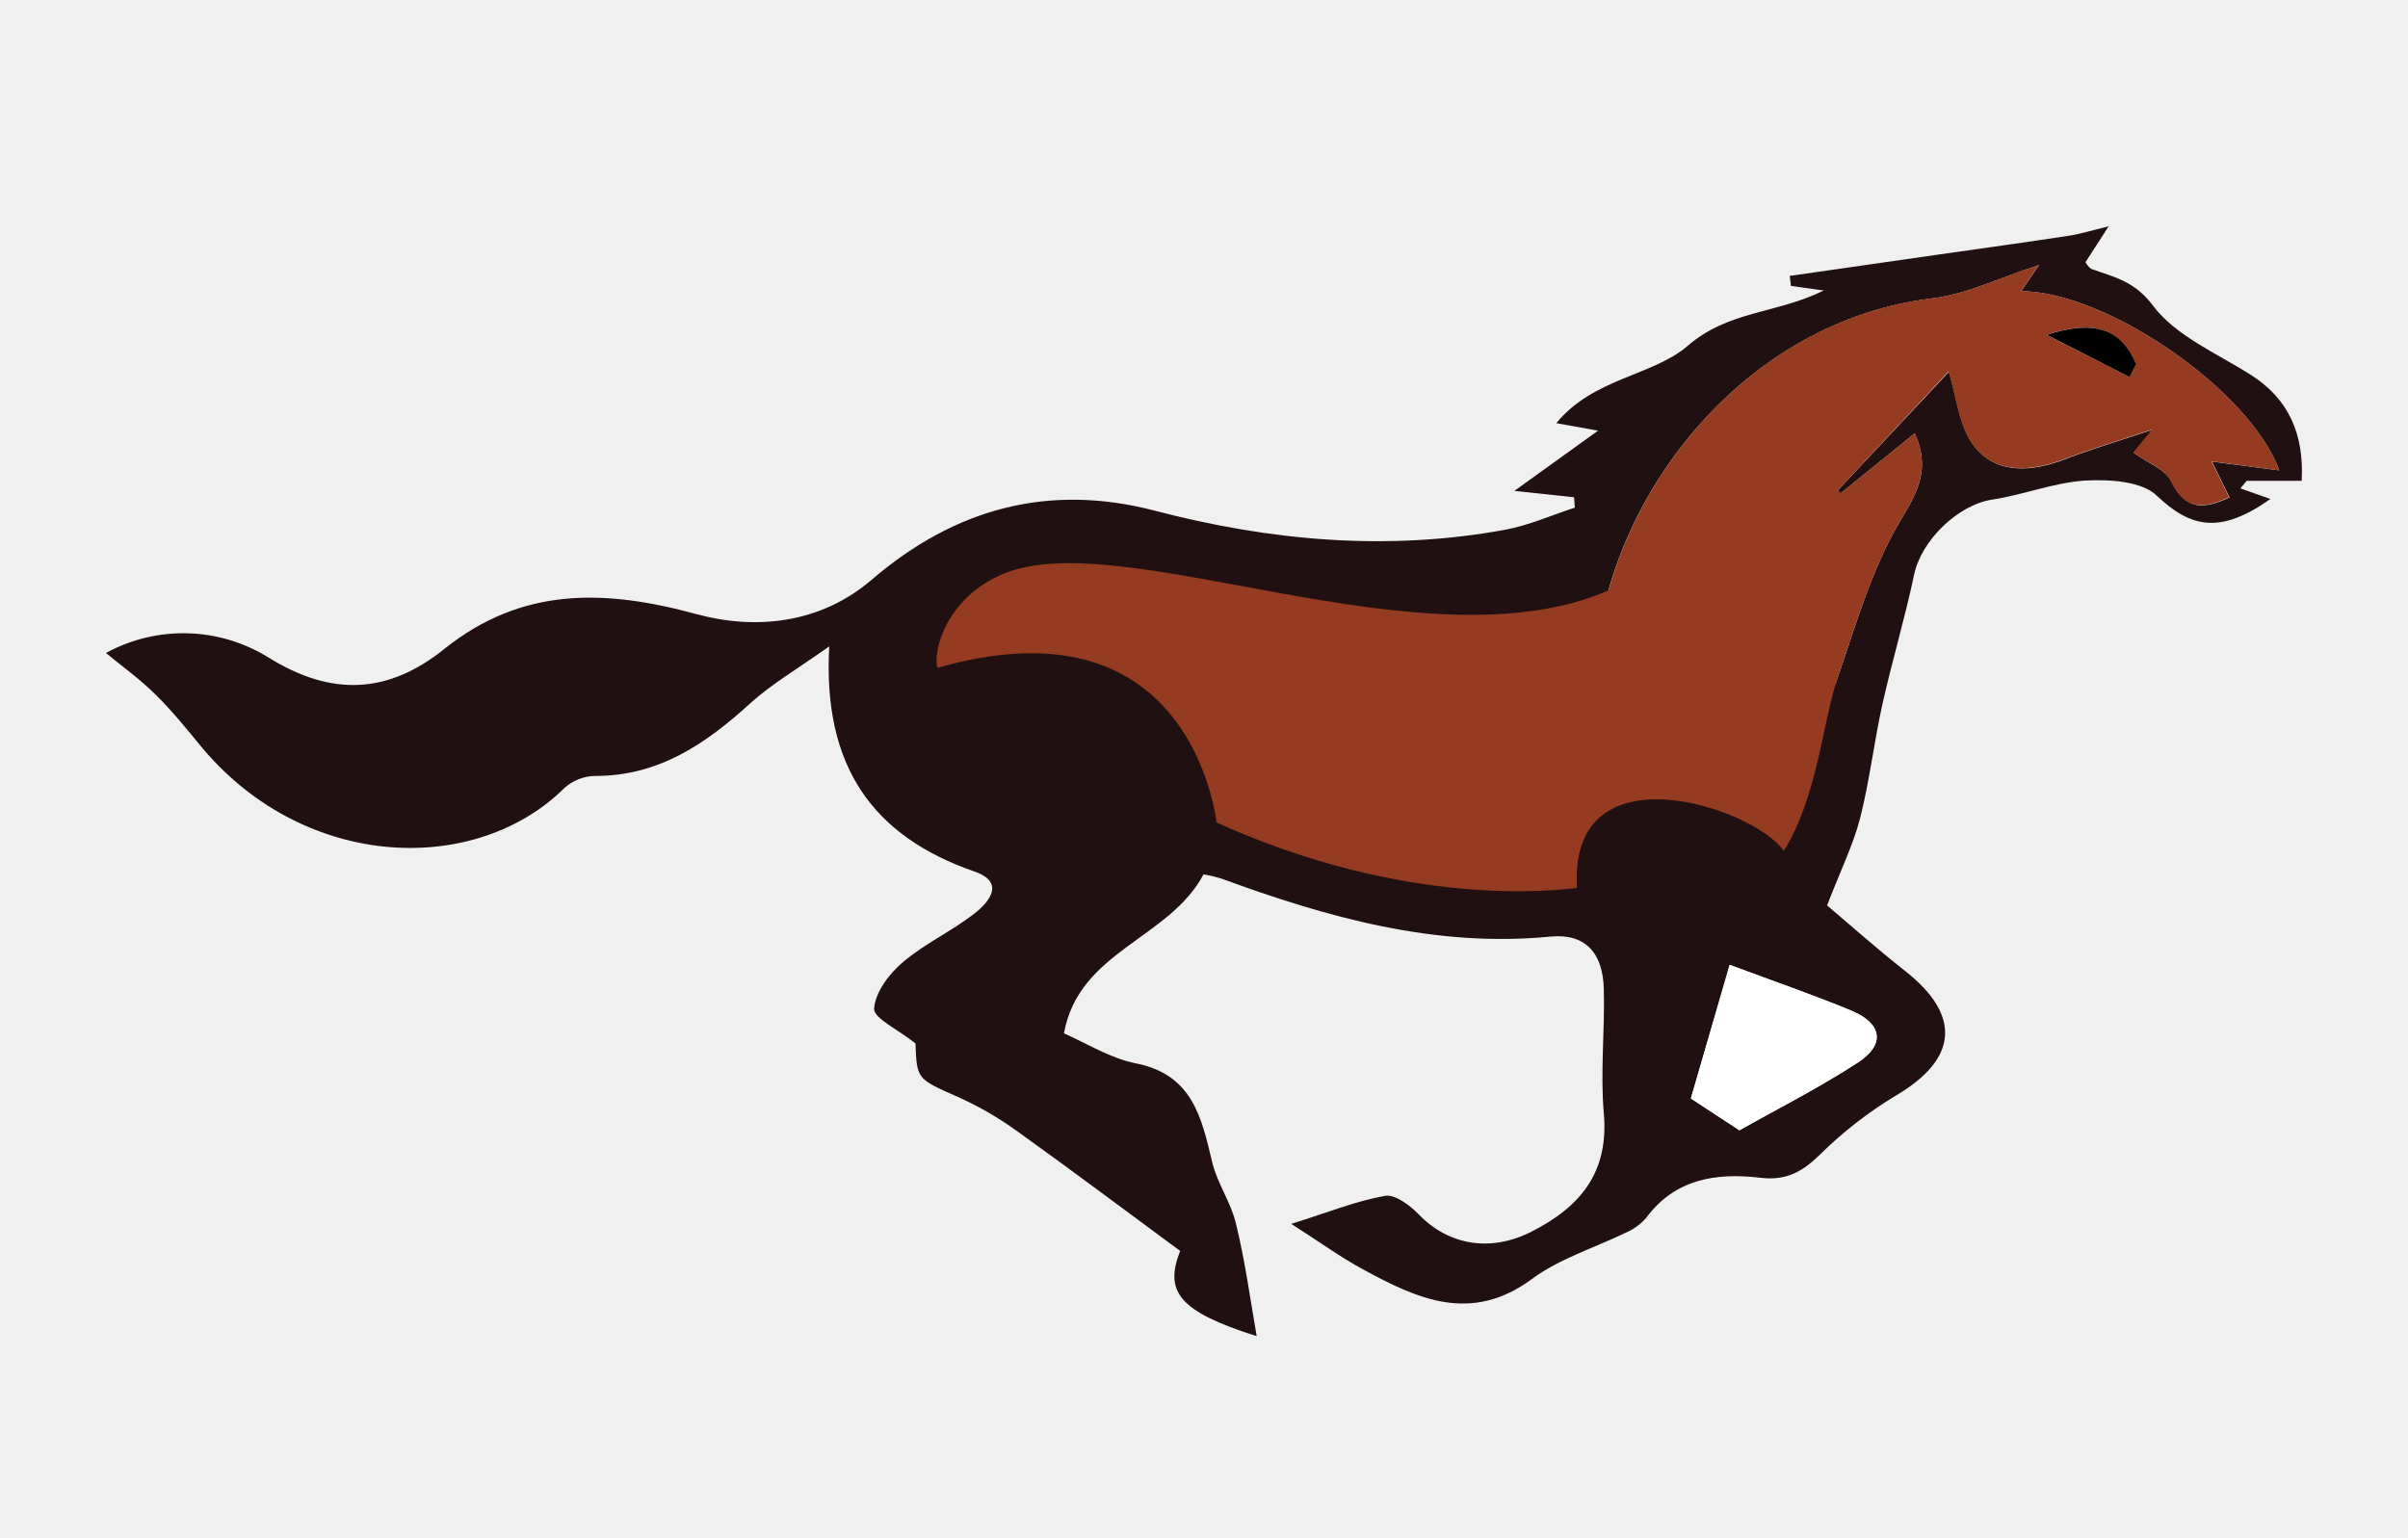
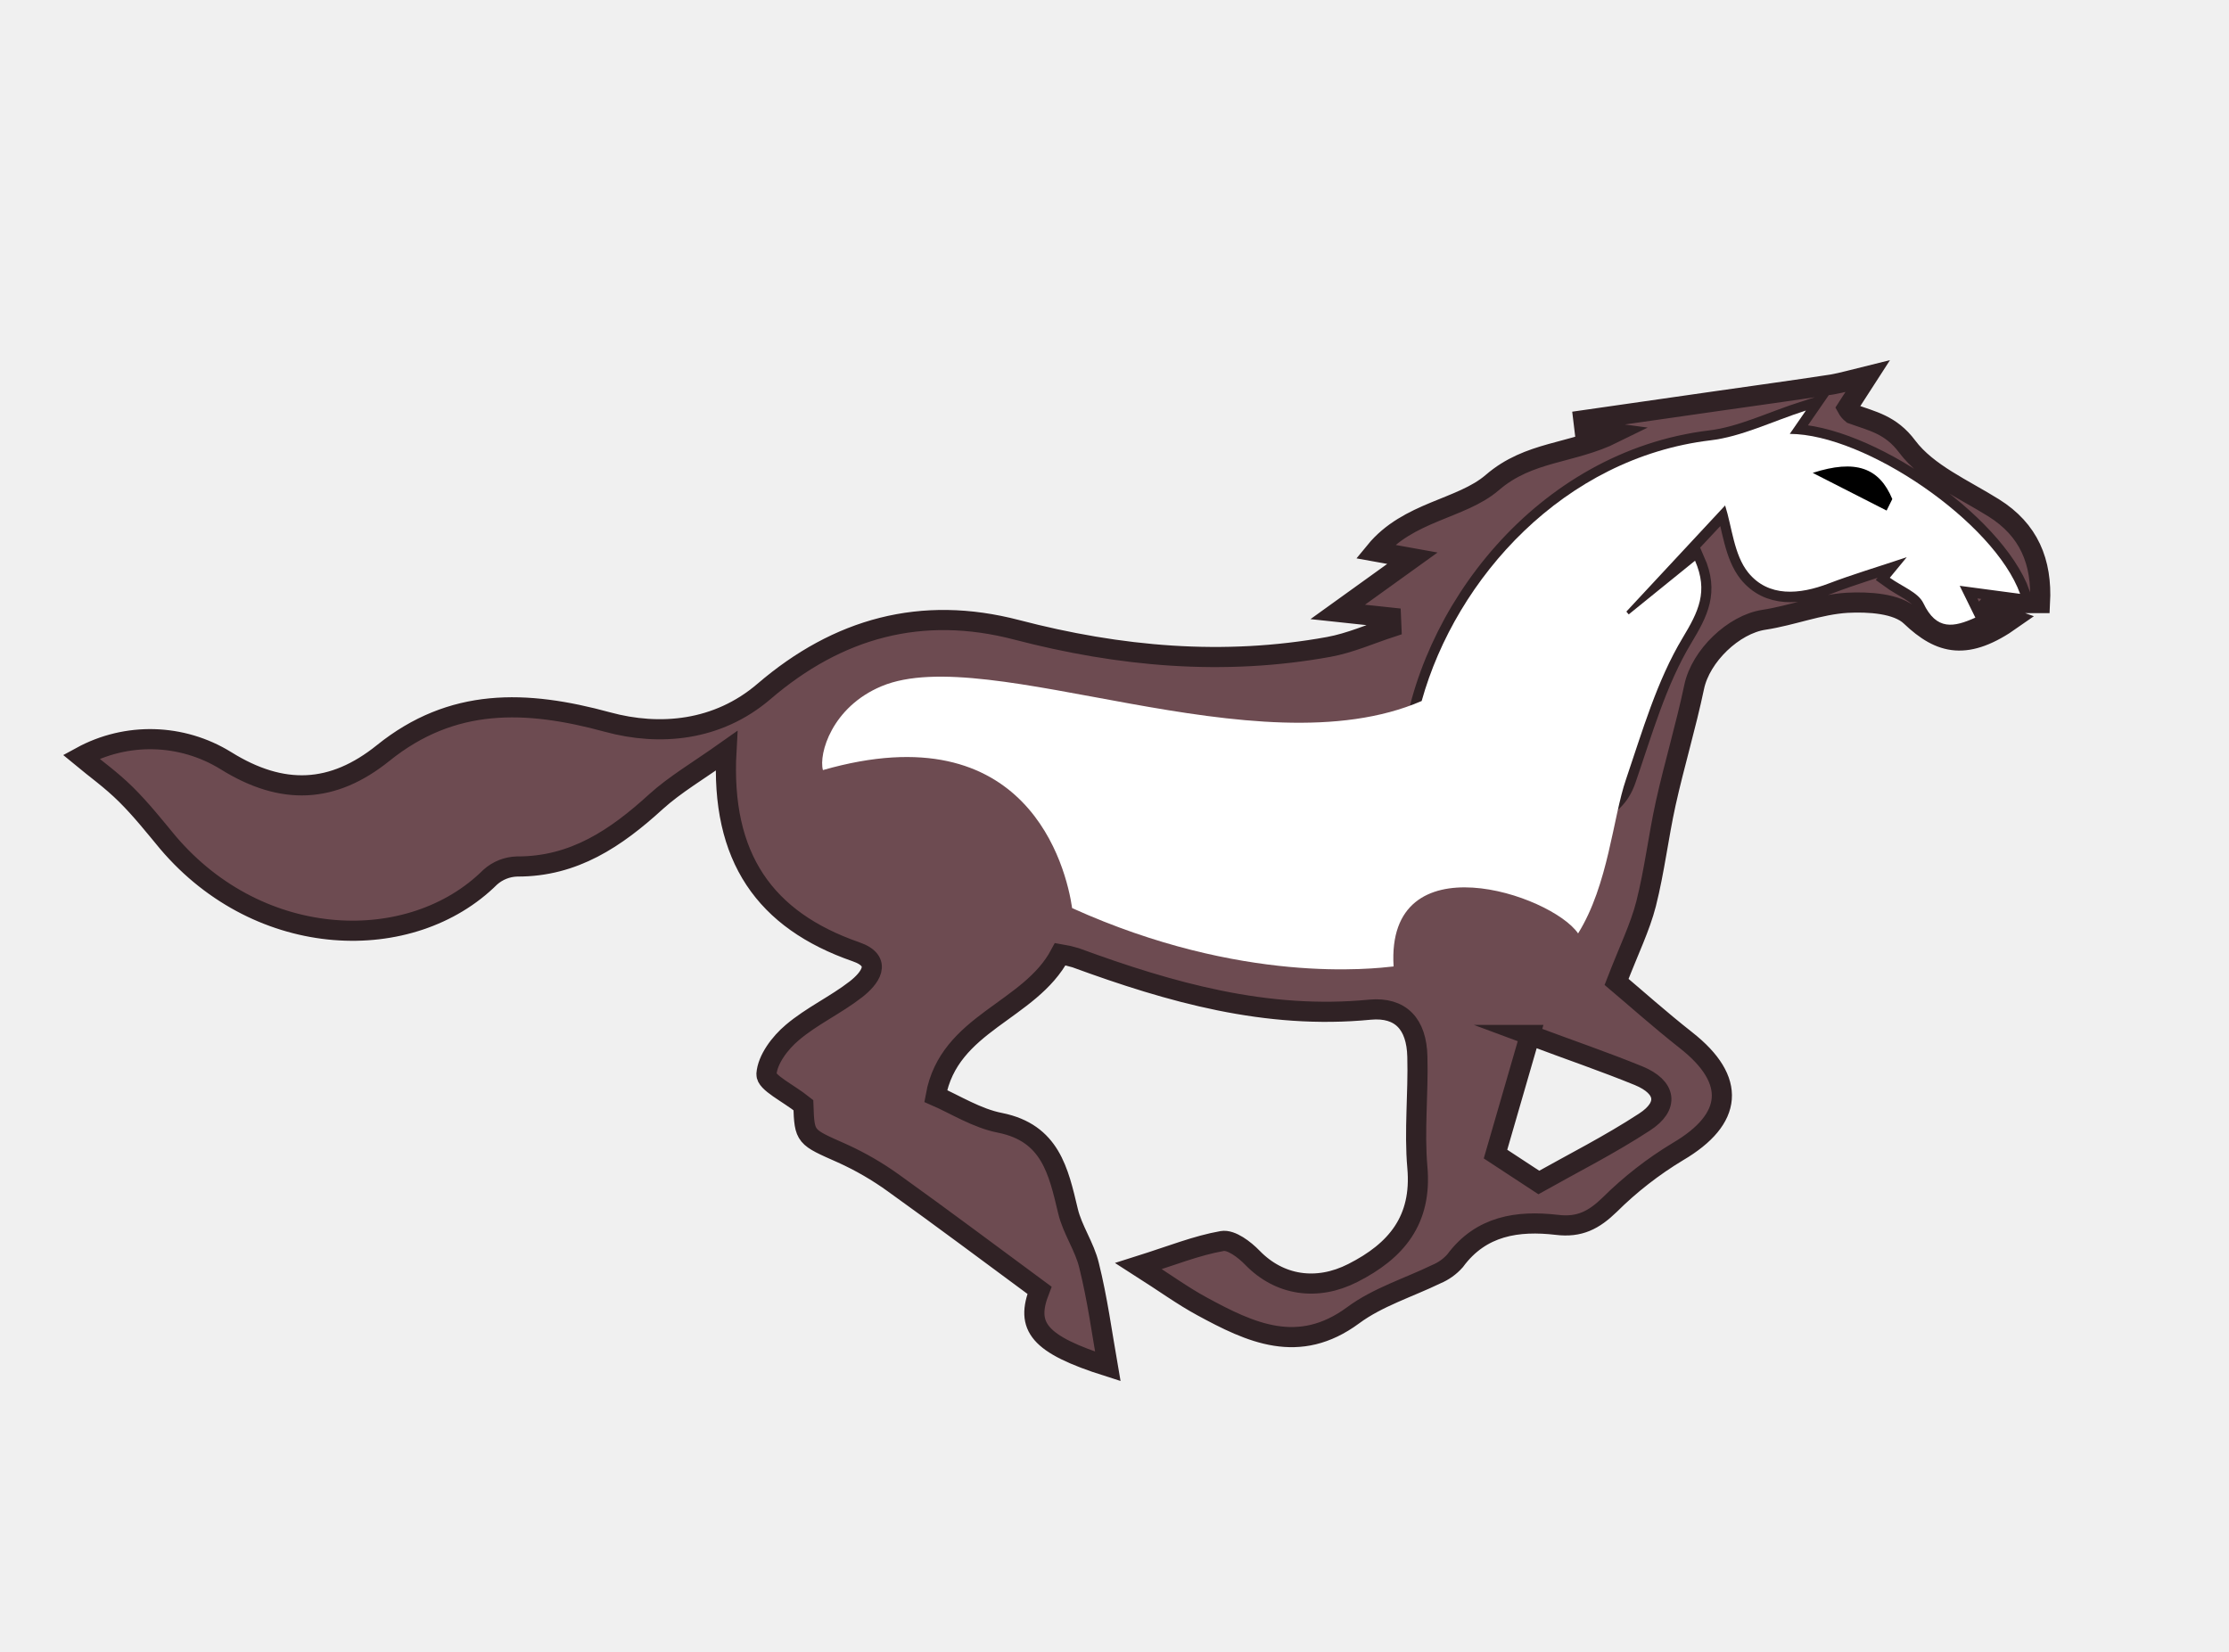
- <svg xmlns="http://www.w3.org/2000/svg" id="Layer_1" data-name="Layer 1" viewBox="0 0 320 204.31">
+ <svg xmlns="http://www.w3.org/2000/svg" id="Layer_1" data-name="Layer 1" viewBox="0 0 332 246.04">
  <defs>
-     <style>.cls-1{fill:#201011;}.cls-2{fill:#943b21;}.cls-3{fill:#fff;}</style>
+     <style>.cls-1{fill:#6d4b51;stroke:#302225;stroke-miterlimit:10;stroke-width:3px;}.cls-2{fill:#fff;}</style>
  </defs>
-   <path class="cls-1" d="M167,177.59c-10.43-3.31-12.27-5.94-10.17-11.33-7.22-5.33-14.39-10.7-21.67-15.92a44.3,44.3,0,0,0-7.74-4.49c-5.54-2.46-5.59-2.34-5.76-7.17-2.33-1.86-5.59-3.36-5.5-4.63,0.15-2.17,2-4.63,3.84-6.18,2.89-2.46,6.47-4.1,9.48-6.44,2-1.56,4.15-4.17,0-5.6-13.52-4.7-20.17-14-19.28-29.92-4.24,3-7.66,5-10.49,7.56-5.94,5.42-12.22,9.7-20.69,9.66a6.24,6.24,0,0,0-4,1.59c-11.73,11.65-34.23,11.05-48-5.15-2-2.41-4-4.93-6.24-7.15s-4.53-3.83-6.7-5.63a21.46,21.46,0,0,1,21.57.58c8.43,5.25,15.94,4.88,23.42-1.14C69.38,78,80.33,78.29,92.54,81.62c7.75,2.11,16.39,1.36,23.3-4.57,11-9.43,23.45-12.88,37.64-9.17,15.32,4,30.81,5.4,46.49,2.54,3.18-.58,6.21-1.94,9.31-2.95l-0.1-1.38-7.93-.85,11.12-8-5.55-1c4.91-6,12.84-6.29,17.45-10.27,5.48-4.73,11.81-4.25,18.09-7.36L238,38l-0.16-1.33,19.51-2.8c5.85-.84,11.7-1.64,17.54-2.53,1.56-.24,3.09-0.72,5.33-1.26l-3.08,4.77a2.89,2.89,0,0,0,.74.88c3,1.09,5.76,1.59,8.21,4.87,3,4,8.4,6.32,12.9,9.14,5.21,3.27,7.21,8,6.88,14.17h-7.31l-0.84,1,4,1.41c-6.72,4.74-10.64,3.81-15.11-.45-2-1.92-6.29-2.17-9.47-2-4.16.25-8.22,1.9-12.38,2.53-4.53.68-9.43,5.38-10.4,10-1.22,5.81-2.94,11.51-4.23,17.31-1.1,5-1.67,10-2.93,15-0.9,3.51-2.54,6.82-4.4,11.63,2.66,2.24,6.41,5.59,10.36,8.7,7.56,5.94,7,11.74-1.21,16.57a53.93,53.93,0,0,0-10.17,7.92c-2.35,2.28-4.49,3.42-7.88,3-5.78-.67-11.28.1-15.15,5.35a7.67,7.67,0,0,1-2.8,2c-4.13,2-8.74,3.42-12.37,6.11-8.12,6-15.28,2.62-22.53-1.32-2.86-1.55-5.5-3.48-9.45-6,5-1.58,8.68-3.07,12.47-3.73,1.34-.23,3.32,1.28,4.5,2.5,4,4.12,9.57,5,14.95,2.26,6.49-3.29,10.31-7.88,9.61-15.74-0.48-5.45.15-11,0-16.48-0.11-4.85-2.46-7.43-7.07-7-15.38,1.5-29.69-2.55-43.84-7.74a17.91,17.91,0,0,0-2.28-.53c-4.56,8.6-16.57,10.16-18.55,21.13,2.92,1.27,6.13,3.33,9.61,4,7.47,1.51,8.67,7.17,10.09,13.13,0.66,2.79,2.48,5.31,3.14,8.1C165.45,167.51,166.13,172.58,167,177.59ZM302.89,62.52c-3.92-10.71-23-23.78-34.31-23.82l2.4-3.48c-5.14,1.65-9.57,3.88-14.21,4.44-24.92,3-42.36,25.83-44.55,46.71-1,9.14,2,14.82,10.11,19.11,2.94,1.56,3.85-2.35,6.73-.7,3.77,2.16,5.42-1.14,6.75-5,1.93-5.63,6.42-4,8.36-9.6,2.47-7.17,4.58-14.68,8.44-21.09,2.36-3.92,3.89-6.87,1.85-11.5l-9.88,8-0.35-.42L259,49.41c1,3.21,1.31,7.33,3.44,10,3,3.69,7.63,3.3,12,1.62,3.54-1.36,7.19-2.44,11.61-3.91l-2.5,3.06c1.82,1.33,4.19,2.18,5,3.79,2,4.09,4.52,3.6,7.74,2.15l-2.34-4.77Zm-73,65.71L224.7,146l6.45,4.23c5-2.81,10.55-5.61,15.74-9,3.69-2.39,3.24-5.2-.87-6.9C241,132.23,235.79,130.45,229.84,128.23Z" />
-   <path class="cls-2" d="M302.89,62.52l-9-1.2,2.34,4.77c-3.22,1.45-5.79,1.95-7.74-2.15-0.77-1.61-3.14-2.46-5-3.79l2.5-3.06c-4.42,1.48-8.07,2.56-11.61,3.91-4.38,1.68-9,2.07-12-1.62-2.13-2.64-2.41-6.77-3.44-10L244.24,65.16l0.35,0.42,9.88-8c2,4.62.51,7.57-1.85,11.5-3.85,6.41-6,13.92-8.44,21.09-1.94,5.63-2.61,15.67-7.13,22.93-4-5.83-28.65-14-27.48,4.92-3,.33-22.57,2.74-47.88-8.69-0.88-6.07-6.62-29.31-37.12-20.56-0.65-2.41,1.32-9.4,8.75-12.5,15.89-6.64,55.92,12.83,80.43,2.21,5.16-18.4,21.22-36.22,43-38.83,4.64-.55,9.07-2.78,14.21-4.44l-2.4,3.48C279.88,38.74,299,51.81,302.89,62.52ZM283,50.11l0.81-1.71c-1.94-4.68-5.47-6-11.85-3.9Z" />
-   <path class="cls-3" d="M229.84,128.23c5.95,2.22,11.13,4,16.18,6.09,4.11,1.7,4.56,4.51.87,6.9-5.19,3.36-10.75,6.17-15.74,9L224.7,146Z" />
-   <path d="M283,50.11L272,44.5c6.38-2.06,9.91-.78,11.85,3.9Z" />
+   <path class="cls-1" d="M165,203.53c-10.43-3.31-12.27-5.94-10.17-11.33-7.22-5.33-14.39-10.7-21.67-15.92a44.3,44.3,0,0,0-7.74-4.49c-5.54-2.46-5.59-2.34-5.76-7.17-2.33-1.86-5.59-3.36-5.5-4.63,0.15-2.17,2-4.63,3.84-6.18,2.89-2.46,6.47-4.1,9.48-6.44,2-1.56,4.15-4.17,0-5.6-13.52-4.7-20.17-14-19.28-29.92-4.24,3-7.66,5-10.49,7.56-5.94,5.42-12.22,9.7-20.69,9.66a6.24,6.24,0,0,0-4,1.59c-11.73,11.65-34.23,11.05-48-5.15-2-2.41-4-4.93-6.24-7.15s-4.53-3.83-6.7-5.63a21.46,21.46,0,0,1,21.57.58c8.43,5.25,15.94,4.88,23.42-1.14,10.27-8.27,21.22-7.94,33.43-4.61,7.75,2.11,16.39,1.36,23.3-4.57,11-9.43,23.45-12.88,37.64-9.17,15.32,4,30.81,5.4,46.49,2.54,3.18-.58,6.21-1.94,9.31-2.95L207.18,92l-7.93-.85,11.12-8-5.55-1c4.91-6,12.84-6.29,17.45-10.27,5.48-4.73,11.81-4.25,18.09-7.36L236,63.93l-0.16-1.33,19.51-2.8c5.85-.84,11.7-1.64,17.54-2.53C274.43,57,276,56.54,278.2,56l-3.08,4.77a2.89,2.89,0,0,0,.74.88c3,1.09,5.76,1.59,8.21,4.87,3,4,8.4,6.32,12.9,9.14,5.21,3.27,7.21,8,6.88,14.17h-7.31l-0.84,1,4,1.41c-6.72,4.74-10.64,3.81-15.11-.45-2-1.92-6.29-2.17-9.47-2-4.16.25-8.22,1.9-12.38,2.53-4.53.68-9.43,5.38-10.4,10-1.22,5.81-2.94,11.51-4.23,17.31-1.1,5-1.67,10-2.93,15-0.9,3.51-2.54,6.82-4.4,11.63,2.66,2.24,6.41,5.59,10.36,8.7,7.56,5.94,7,11.74-1.21,16.57a53.93,53.93,0,0,0-10.17,7.92c-2.35,2.28-4.49,3.42-7.88,3-5.78-.67-11.28.1-15.15,5.35a7.67,7.67,0,0,1-2.8,2c-4.13,2-8.74,3.42-12.37,6.11-8.12,6-15.28,2.62-22.53-1.32-2.86-1.55-5.5-3.48-9.45-6,5-1.58,8.68-3.07,12.47-3.73,1.34-.23,3.32,1.28,4.5,2.5,4,4.12,9.57,5,14.95,2.26,6.49-3.29,10.31-7.88,9.61-15.74-0.48-5.45.15-11,0-16.48-0.11-4.85-2.46-7.43-7.07-7-15.38,1.5-29.69-2.55-43.84-7.74a17.91,17.91,0,0,0-2.28-.53c-4.56,8.6-16.57,10.16-18.55,21.13,2.92,1.27,6.13,3.33,9.61,4,7.47,1.51,8.67,7.17,10.09,13.13,0.66,2.79,2.48,5.31,3.14,8.1C163.45,193.45,164.13,198.52,165,203.53ZM300.89,88.46c-3.92-10.71-23-23.78-34.31-23.82l2.4-3.48c-5.14,1.65-9.57,3.88-14.21,4.44-24.92,3-42.36,25.83-44.55,46.71-1,9.14,1.7,8.45,9.78,12.74,2.94,1.56,4.18,4,7.06,5.68,3.77,2.16,5.42-1.14,6.75-5,1.93-5.63,6.42-4,8.36-9.6,2.47-7.17,4.58-14.68,8.44-21.09,2.36-3.92,3.89-6.87,1.85-11.5l-9.88,8-0.35-.42L257,75.35c1,3.21,1.31,7.33,3.44,10,3,3.69,7.63,3.3,12,1.62,3.54-1.36,7.19-2.44,11.61-3.91l-2.5,3.06c1.82,1.33,4.19,2.18,5,3.79,2,4.09,4.52,3.6,7.74,2.15l-2.34-4.77Zm-73,65.71-5.14,17.74,6.45,4.23c5-2.81,10.55-5.61,15.74-9,3.69-2.39,3.24-5.2-.87-6.9C239,158.17,233.79,156.39,227.84,154.17Z" />
+   <path class="cls-2" d="M300.89,88.46l-9-1.2L294.22,92c-3.22,1.45-5.79,1.95-7.74-2.15-0.77-1.61-3.14-2.46-5-3.79L284,83c-4.42,1.48-8.07,2.56-11.61,3.91-4.38,1.68-9,2.07-12-1.62-2.13-2.64-2.41-6.77-3.44-10L242.24,91.1l0.35,0.42,9.88-8c2,4.62.51,7.57-1.85,11.5-3.85,6.41-6,13.92-8.44,21.09-1.94,5.63-2.61,15.67-7.13,22.93-4-5.83-28.65-14-27.48,4.92-3,.33-22.57,2.74-47.88-8.69-0.88-6.07-6.62-29.31-37.12-20.56-0.65-2.41,1.32-9.4,8.75-12.5,15.89-6.64,55.92,12.83,80.43,2.21C216.9,86,233,68.2,254.77,65.59c4.64-.55,9.07-2.78,14.21-4.44l-2.4,3.48C277.88,64.68,297,77.75,300.89,88.46ZM281,76.05l0.81-1.71c-1.94-4.68-5.47-6-11.85-3.9Z" />
+   <path d="M281,76.05l-11-5.61c6.38-2.06,9.91-.78,11.85,3.9Z" />
</svg>
